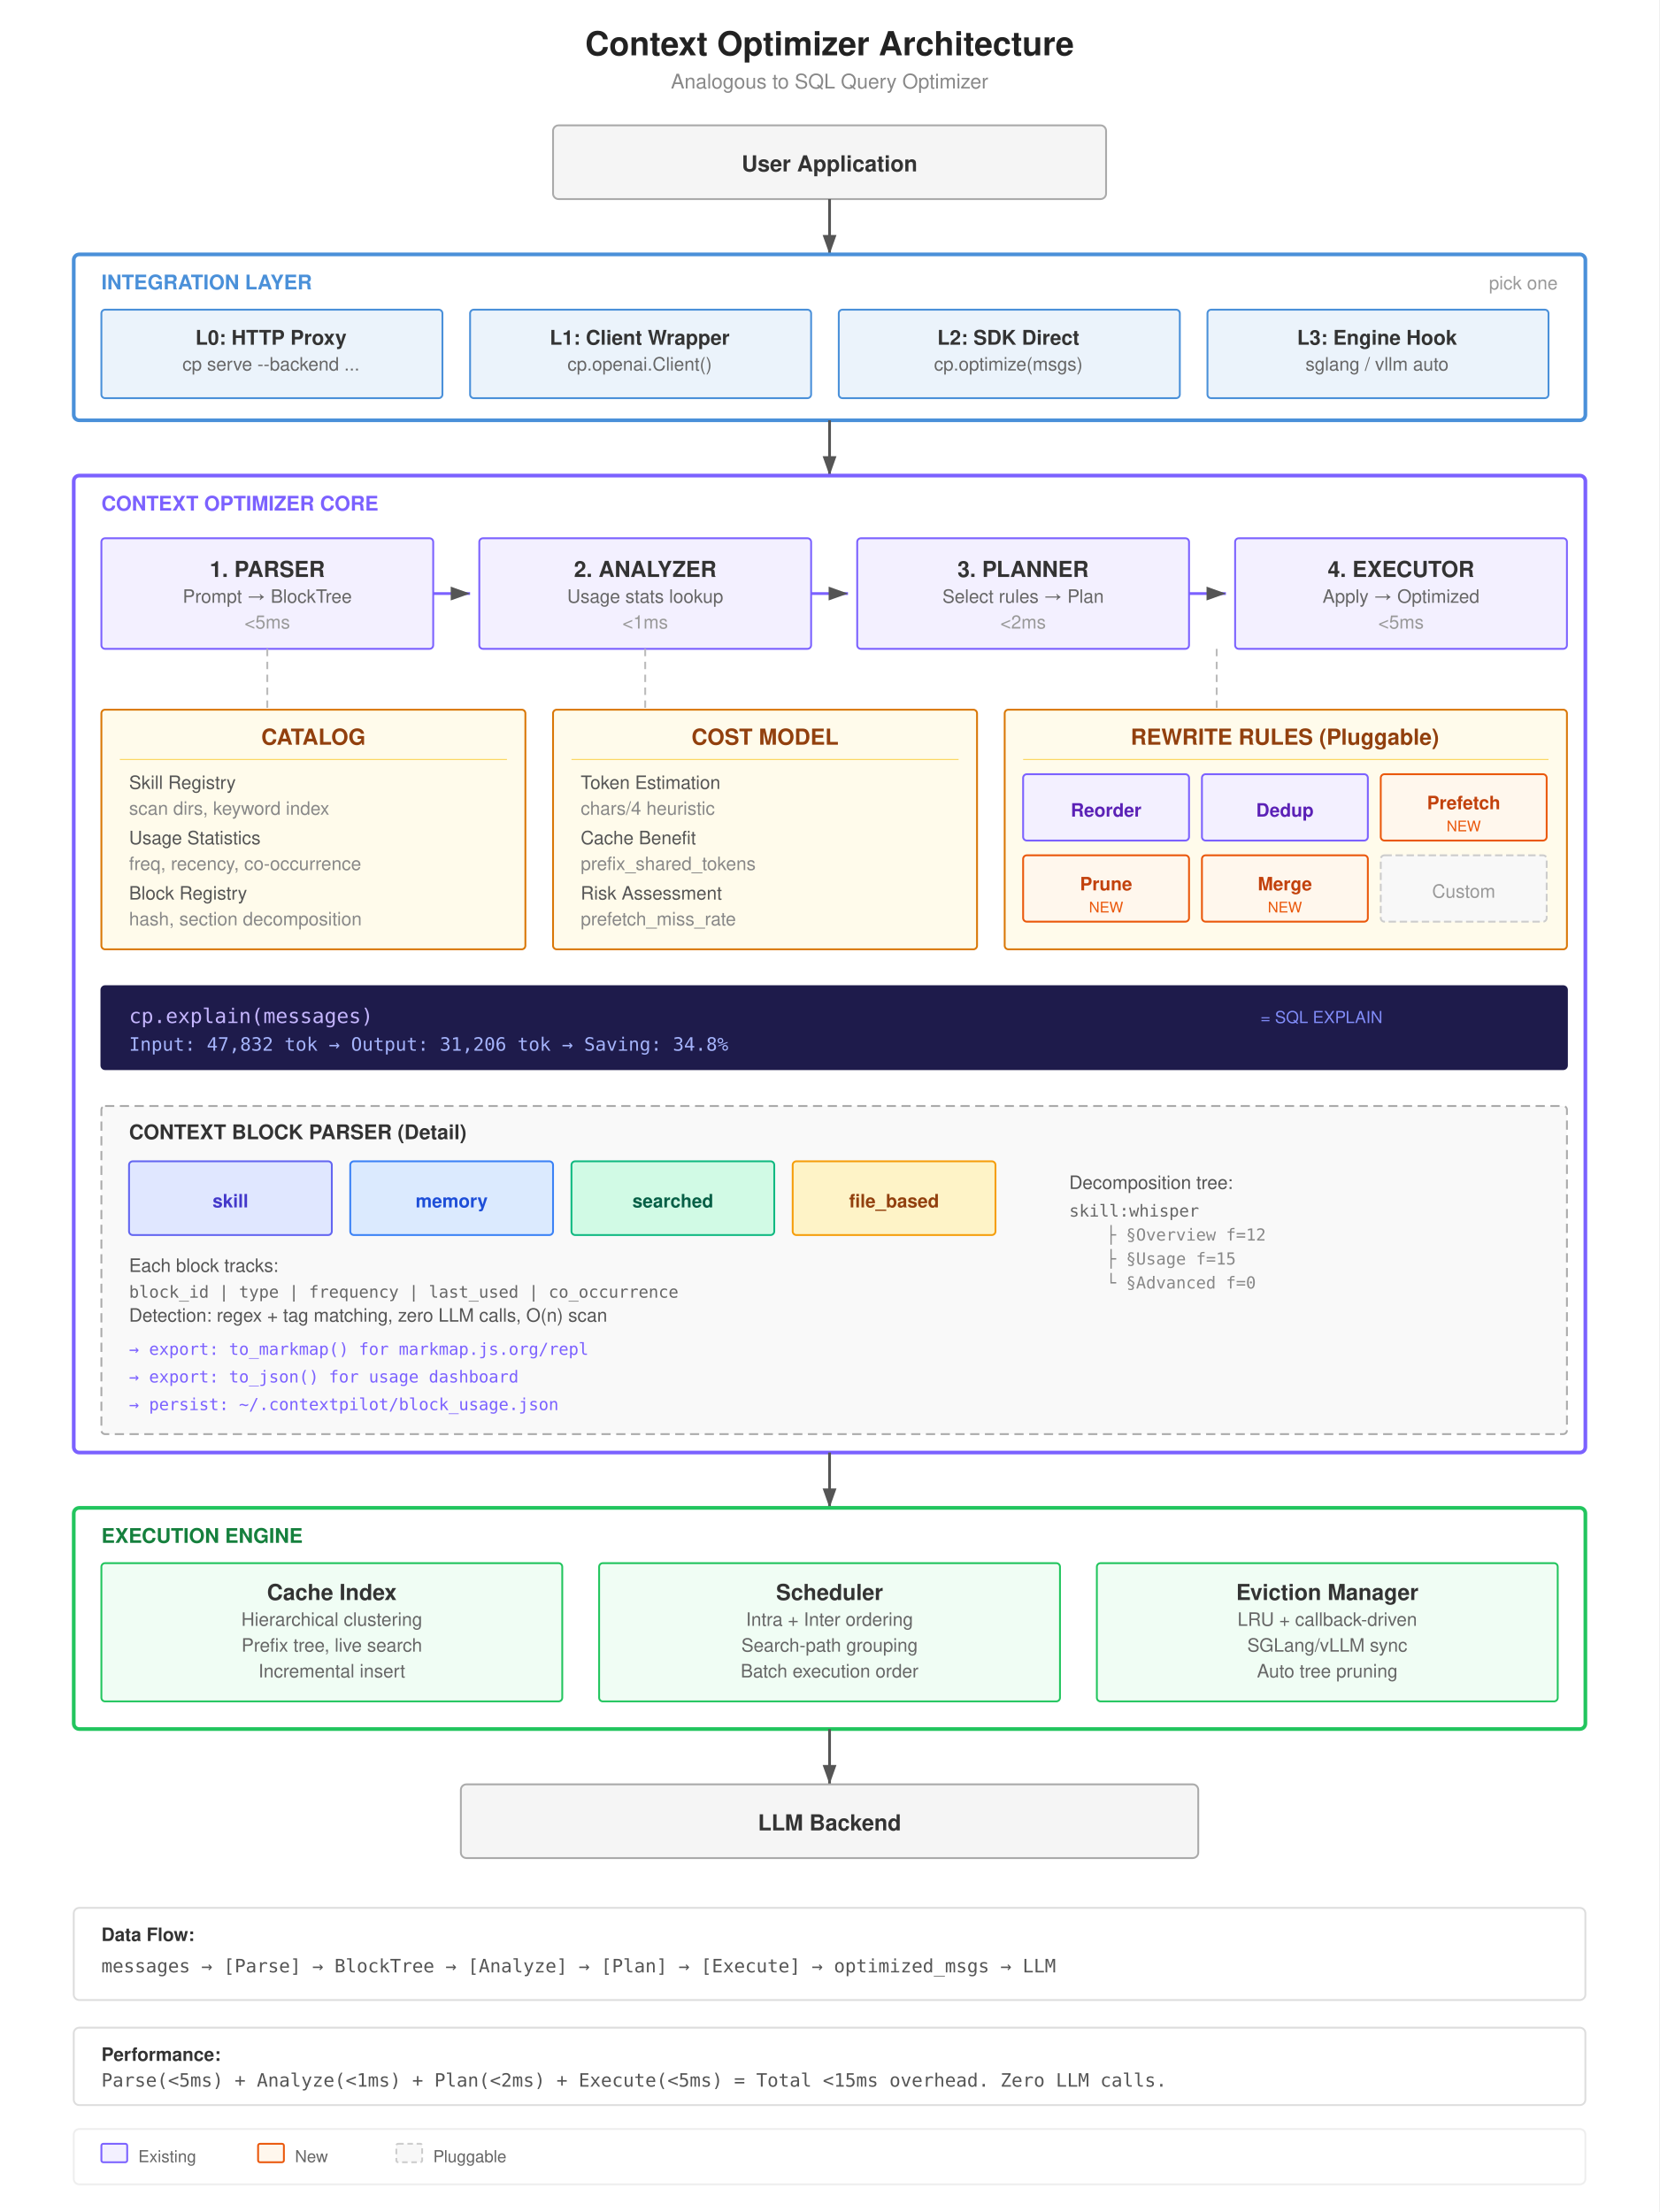
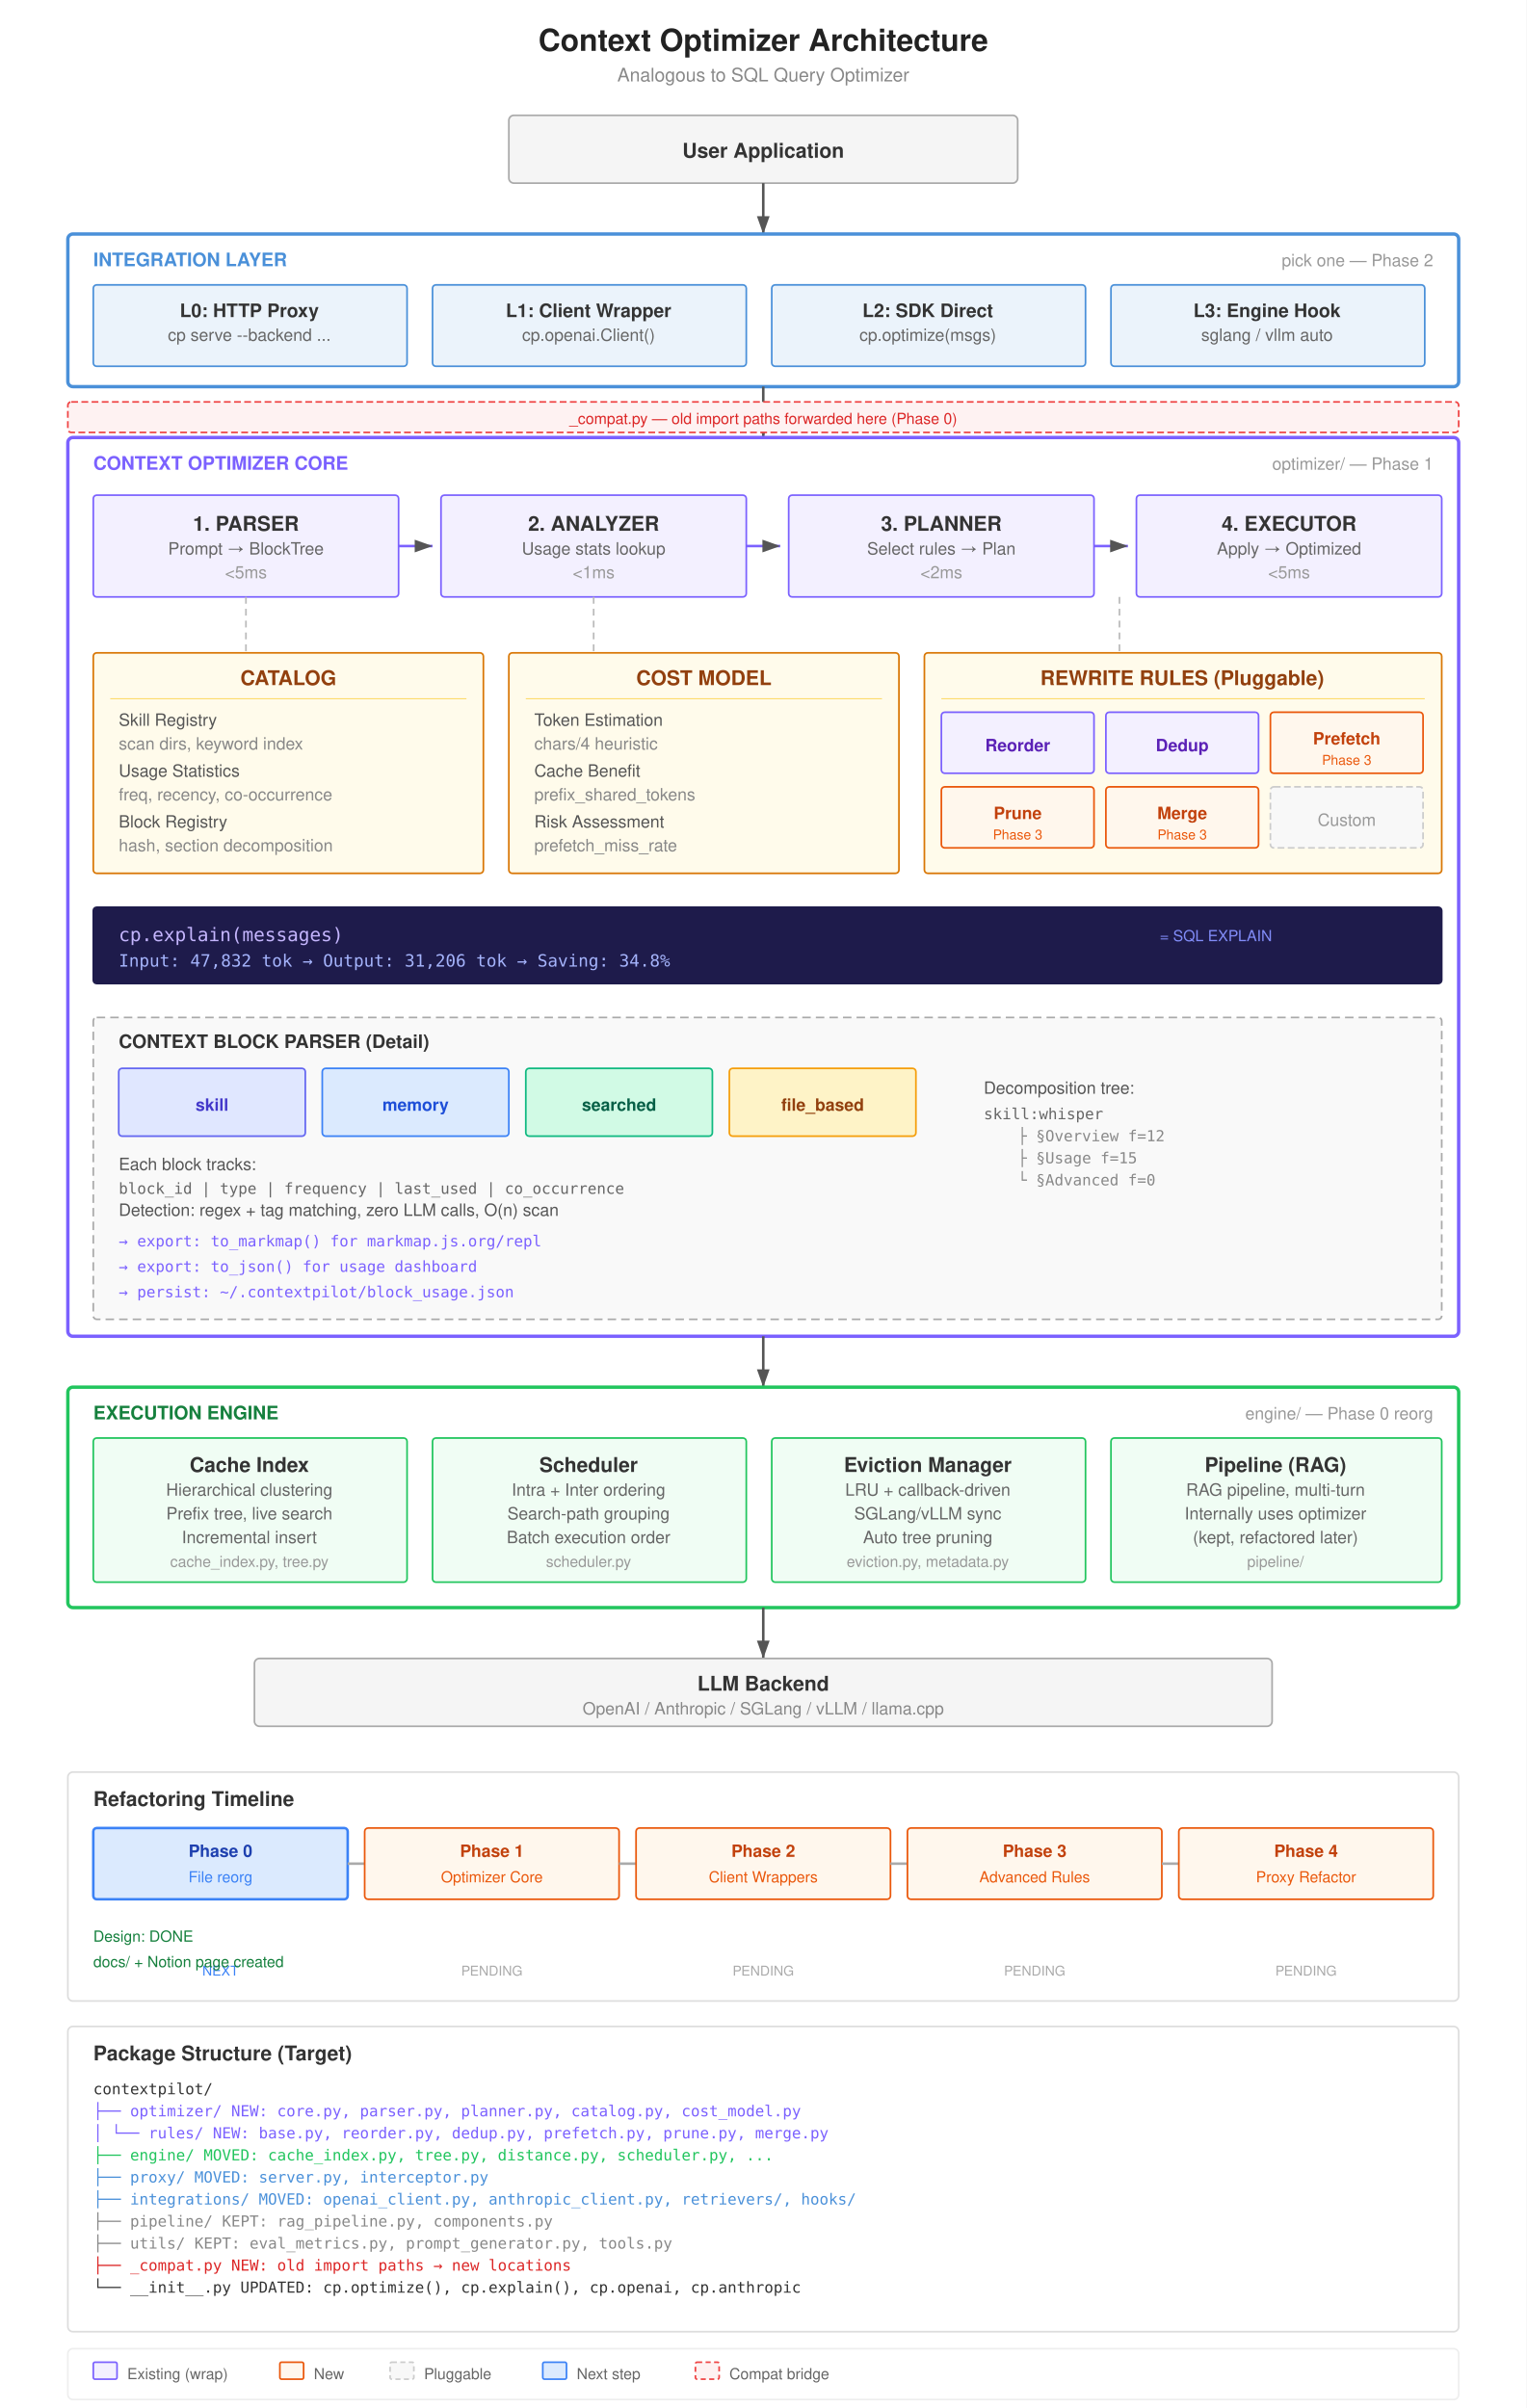
- <svg xmlns="http://www.w3.org/2000/svg" viewBox="0 0 900 1200" font-family="Helvetica, Arial, sans-serif" font-size="12">
+ <svg xmlns="http://www.w3.org/2000/svg" viewBox="0 0 900 1420" font-family="Helvetica, Arial, sans-serif" font-size="12">
  <defs>
    <marker id="a" markerWidth="7" markerHeight="5" refX="7" refY="2.5" orient="auto">
      <polygon points="0 0,7 2.5,0 5" fill="#555" />
    </marker>
  </defs>
-   <rect width="900" height="1200" fill="#fff" />
+   <rect width="900" height="1420" fill="#fff" />
  <text x="450" y="30" text-anchor="middle" font-size="18" font-weight="bold" fill="#222">Context Optimizer Architecture</text>
  <text x="450" y="48" text-anchor="middle" font-size="11" fill="#888">Analogous to SQL Query Optimizer</text>
  <rect x="300" y="68" width="300" height="40" rx="3" fill="#f5f5f5" stroke="#aaa" />
  <text x="450" y="93" text-anchor="middle" font-weight="bold" fill="#333">User Application</text>
  <line x1="450" y1="108" x2="450" y2="138" stroke="#555" stroke-width="1.5" marker-end="url(#a)" />
  <rect x="40" y="138" width="820" height="90" rx="3" fill="none" stroke="#4A90D9" stroke-width="2" />
  <text x="55" y="157" font-weight="bold" fill="#4A90D9" font-size="11">INTEGRATION LAYER</text>
-   <text x="845" y="157" text-anchor="end" fill="#999" font-size="10">pick one</text>
+   <text x="845" y="157" text-anchor="end" fill="#999" font-size="10">pick one — Phase 2</text>
  <rect x="55" y="168" width="185" height="48" rx="2" fill="#EBF3FB" stroke="#4A90D9" />
  <text x="147" y="187" text-anchor="middle" font-weight="bold" font-size="11" fill="#333">L0: HTTP Proxy</text>
  <text x="147" y="201" text-anchor="middle" font-size="10" fill="#666">cp serve --backend ...</text>
  <rect x="255" y="168" width="185" height="48" rx="2" fill="#EBF3FB" stroke="#4A90D9" />
  <text x="347" y="187" text-anchor="middle" font-weight="bold" font-size="11" fill="#333">L1: Client Wrapper</text>
  <text x="347" y="201" text-anchor="middle" font-size="10" fill="#666">cp.openai.Client()</text>
  <rect x="455" y="168" width="185" height="48" rx="2" fill="#EBF3FB" stroke="#4A90D9" />
  <text x="547" y="187" text-anchor="middle" font-weight="bold" font-size="11" fill="#333">L2: SDK Direct</text>
  <text x="547" y="201" text-anchor="middle" font-size="10" fill="#666">cp.optimize(msgs)</text>
  <rect x="655" y="168" width="185" height="48" rx="2" fill="#EBF3FB" stroke="#4A90D9" />
  <text x="747" y="187" text-anchor="middle" font-weight="bold" font-size="11" fill="#333">L3: Engine Hook</text>
  <text x="747" y="201" text-anchor="middle" font-size="10" fill="#666">sglang / vllm auto</text>
  <line x1="450" y1="228" x2="450" y2="258" stroke="#555" stroke-width="1.5" marker-end="url(#a)" />
+   <rect x="40" y="237" width="820" height="18" rx="2" fill="#FEF2F2" stroke="#EF4444" stroke-dasharray="4 2" />
+   <text x="450" y="250" text-anchor="middle" font-size="9" fill="#DC2626">_compat.py — old import paths forwarded here (Phase 0)</text>
  <rect x="40" y="258" width="820" height="530" rx="3" fill="none" stroke="#7B61FF" stroke-width="2" />
  <text x="55" y="277" font-weight="bold" fill="#7B61FF" font-size="11">CONTEXT OPTIMIZER CORE</text>
+   <text x="845" y="277" text-anchor="end" fill="#999" font-size="10">optimizer/ — Phase 1</text>
  <rect x="55" y="292" width="180" height="60" rx="2" fill="#F3F0FF" stroke="#7B61FF" />
  <text x="145" y="313" text-anchor="middle" font-weight="bold" fill="#333">1. PARSER</text>
  <text x="145" y="327" text-anchor="middle" font-size="10" fill="#666">Prompt → BlockTree</text>
  <text x="145" y="341" text-anchor="middle" font-size="10" fill="#999">&lt;5ms</text>
  <line x1="235" y1="322" x2="255" y2="322" stroke="#7B61FF" stroke-width="1.5" marker-end="url(#a)" />
  <rect x="260" y="292" width="180" height="60" rx="2" fill="#F3F0FF" stroke="#7B61FF" />
  <text x="350" y="313" text-anchor="middle" font-weight="bold" fill="#333">2. ANALYZER</text>
  <text x="350" y="327" text-anchor="middle" font-size="10" fill="#666">Usage stats lookup</text>
  <text x="350" y="341" text-anchor="middle" font-size="10" fill="#999">&lt;1ms</text>
  <line x1="440" y1="322" x2="460" y2="322" stroke="#7B61FF" stroke-width="1.5" marker-end="url(#a)" />
  <rect x="465" y="292" width="180" height="60" rx="2" fill="#F3F0FF" stroke="#7B61FF" />
  <text x="555" y="313" text-anchor="middle" font-weight="bold" fill="#333">3. PLANNER</text>
  <text x="555" y="327" text-anchor="middle" font-size="10" fill="#666">Select rules → Plan</text>
  <text x="555" y="341" text-anchor="middle" font-size="10" fill="#999">&lt;2ms</text>
  <line x1="645" y1="322" x2="665" y2="322" stroke="#7B61FF" stroke-width="1.5" marker-end="url(#a)" />
  <rect x="670" y="292" width="180" height="60" rx="2" fill="#F3F0FF" stroke="#7B61FF" />
  <text x="760" y="313" text-anchor="middle" font-weight="bold" fill="#333">4. EXECUTOR</text>
  <text x="760" y="327" text-anchor="middle" font-size="10" fill="#666">Apply → Optimized</text>
  <text x="760" y="341" text-anchor="middle" font-size="10" fill="#999">&lt;5ms</text>
  <line x1="145" y1="352" x2="145" y2="385" stroke="#bbb" stroke-width="1" stroke-dasharray="4 3" />
  <line x1="350" y1="352" x2="350" y2="385" stroke="#bbb" stroke-width="1" stroke-dasharray="4 3" />
  <line x1="660" y1="352" x2="660" y2="385" stroke="#bbb" stroke-width="1" stroke-dasharray="4 3" />
  <rect x="55" y="385" width="230" height="130" rx="2" fill="#FFFBEB" stroke="#D97706" />
  <text x="170" y="404" text-anchor="middle" font-weight="bold" fill="#92400E">CATALOG</text>
  <line x1="65" y1="412" x2="275" y2="412" stroke="#FCD34D" stroke-width="0.5" />
  <text x="70" y="428" font-size="10" fill="#555">Skill Registry</text>
  <text x="70" y="442" font-size="10" fill="#888">  scan dirs, keyword index</text>
  <text x="70" y="458" font-size="10" fill="#555">Usage Statistics</text>
  <text x="70" y="472" font-size="10" fill="#888">  freq, recency, co-occurrence</text>
  <text x="70" y="488" font-size="10" fill="#555">Block Registry</text>
  <text x="70" y="502" font-size="10" fill="#888">  hash, section decomposition</text>
  <rect x="300" y="385" width="230" height="130" rx="2" fill="#FFFBEB" stroke="#D97706" />
  <text x="415" y="404" text-anchor="middle" font-weight="bold" fill="#92400E">COST MODEL</text>
  <line x1="310" y1="412" x2="520" y2="412" stroke="#FCD34D" stroke-width="0.5" />
  <text x="315" y="428" font-size="10" fill="#555">Token Estimation</text>
  <text x="315" y="442" font-size="10" fill="#888">  chars/4 heuristic</text>
  <text x="315" y="458" font-size="10" fill="#555">Cache Benefit</text>
  <text x="315" y="472" font-size="10" fill="#888">  prefix_shared_tokens</text>
  <text x="315" y="488" font-size="10" fill="#555">Risk Assessment</text>
  <text x="315" y="502" font-size="10" fill="#888">  prefetch_miss_rate</text>
  <rect x="545" y="385" width="305" height="130" rx="2" fill="#FFFBEB" stroke="#D97706" />
  <text x="697" y="404" text-anchor="middle" font-weight="bold" fill="#92400E">REWRITE RULES (Pluggable)</text>
  <line x1="555" y1="412" x2="840" y2="412" stroke="#FCD34D" stroke-width="0.5" />
  <rect x="555" y="420" width="90" height="36" rx="2" fill="#F3F0FF" stroke="#7B61FF" />
  <text x="600" y="443" text-anchor="middle" font-size="10" font-weight="bold" fill="#5B21B6">Reorder</text>
  <rect x="652" y="420" width="90" height="36" rx="2" fill="#F3F0FF" stroke="#7B61FF" />
  <text x="697" y="443" text-anchor="middle" font-size="10" font-weight="bold" fill="#5B21B6">Dedup</text>
  <rect x="749" y="420" width="90" height="36" rx="2" fill="#FFF7ED" stroke="#EA580C" />
  <text x="794" y="439" text-anchor="middle" font-size="10" font-weight="bold" fill="#C2410C">Prefetch</text>
-   <text x="794" y="451" text-anchor="middle" font-size="8" fill="#EA580C">NEW</text>
+   <text x="794" y="451" text-anchor="middle" font-size="8" fill="#EA580C">Phase 3</text>
  <rect x="555" y="464" width="90" height="36" rx="2" fill="#FFF7ED" stroke="#EA580C" />
  <text x="600" y="483" text-anchor="middle" font-size="10" font-weight="bold" fill="#C2410C">Prune</text>
-   <text x="600" y="495" text-anchor="middle" font-size="8" fill="#EA580C">NEW</text>
+   <text x="600" y="495" text-anchor="middle" font-size="8" fill="#EA580C">Phase 3</text>
  <rect x="652" y="464" width="90" height="36" rx="2" fill="#FFF7ED" stroke="#EA580C" />
  <text x="697" y="483" text-anchor="middle" font-size="10" font-weight="bold" fill="#C2410C">Merge</text>
-   <text x="697" y="495" text-anchor="middle" font-size="8" fill="#EA580C">NEW</text>
+   <text x="697" y="495" text-anchor="middle" font-size="8" fill="#EA580C">Phase 3</text>
  <rect x="749" y="464" width="90" height="36" rx="2" fill="#f8f8f8" stroke="#ccc" stroke-dasharray="4 2" />
  <text x="794" y="487" text-anchor="middle" font-size="10" fill="#999">Custom</text>
  <rect x="55" y="535" width="795" height="45" rx="2" fill="#1E1B4B" stroke="#1E1B4B" />
  <text x="70" y="555" font-family="monospace" font-size="11" fill="#C4B5FD">cp.explain(messages)</text>
  <text x="70" y="570" font-family="monospace" font-size="10" fill="#A5B4FC">Input: 47,832 tok → Output: 31,206 tok → Saving: 34.8%</text>
  <text x="750" y="555" font-size="9" fill="#818CF8" text-anchor="end">= SQL EXPLAIN</text>
  <rect x="55" y="600" width="795" height="178" rx="2" fill="#f9f9f9" stroke="#aaa" stroke-dasharray="5 3" />
  <text x="70" y="618" font-weight="bold" fill="#333" font-size="11">CONTEXT BLOCK PARSER (Detail)</text>
  <rect x="70" y="630" width="110" height="40" rx="2" fill="#E0E7FF" stroke="#6366F1" />
  <text x="125" y="655" text-anchor="middle" font-size="10" font-weight="bold" fill="#4338CA">skill</text>
  <rect x="190" y="630" width="110" height="40" rx="2" fill="#DBEAFE" stroke="#3B82F6" />
  <text x="245" y="655" text-anchor="middle" font-size="10" font-weight="bold" fill="#1D4ED8">memory</text>
  <rect x="310" y="630" width="110" height="40" rx="2" fill="#D1FAE5" stroke="#10B981" />
  <text x="365" y="655" text-anchor="middle" font-size="10" font-weight="bold" fill="#065F46">searched</text>
  <rect x="430" y="630" width="110" height="40" rx="2" fill="#FEF3C7" stroke="#F59E0B" />
  <text x="485" y="655" text-anchor="middle" font-size="10" font-weight="bold" fill="#92400E">file_based</text>
  <text x="580" y="645" font-size="10" fill="#555">Decomposition tree:</text>
  <text x="580" y="660" font-family="monospace" font-size="9" fill="#666">skill:whisper</text>
  <text x="600" y="673" font-family="monospace" font-size="9" fill="#888">├ §Overview  f=12</text>
  <text x="600" y="686" font-family="monospace" font-size="9" fill="#888">├ §Usage     f=15</text>
  <text x="600" y="699" font-family="monospace" font-size="9" fill="#888">└ §Advanced  f=0</text>
  <text x="70" y="690" font-size="10" fill="#555">Each block tracks:</text>
  <text x="70" y="704" font-family="monospace" font-size="9" fill="#666">block_id | type | frequency | last_used | co_occurrence</text>
  <text x="70" y="717" font-size="10" fill="#555">Detection: regex + tag matching, zero LLM calls, O(n) scan</text>
  <text x="70" y="735" font-family="monospace" font-size="9" fill="#7B61FF">→ export: to_markmap() for markmap.js.org/repl</text>
  <text x="70" y="750" font-family="monospace" font-size="9" fill="#7B61FF">→ export: to_json() for usage dashboard</text>
  <text x="70" y="765" font-family="monospace" font-size="9" fill="#7B61FF">→ persist: ~/.contextpilot/block_usage.json</text>
  <line x1="450" y1="788" x2="450" y2="818" stroke="#555" stroke-width="1.5" marker-end="url(#a)" />
-   <rect x="40" y="818" width="820" height="120" rx="3" fill="none" stroke="#22C55E" stroke-width="2" />
+   <rect x="40" y="818" width="820" height="130" rx="3" fill="none" stroke="#22C55E" stroke-width="2" />
  <text x="55" y="837" font-weight="bold" fill="#15803D" font-size="11">EXECUTION ENGINE</text>
-   <rect x="55" y="848" width="250" height="75" rx="2" fill="#F0FDF4" stroke="#22C55E" />
-   <text x="180" y="868" text-anchor="middle" font-weight="bold" fill="#333">Cache Index</text>
-   <text x="180" y="882" text-anchor="middle" font-size="10" fill="#666">Hierarchical clustering</text>
-   <text x="180" y="896" text-anchor="middle" font-size="10" fill="#666">Prefix tree, live search</text>
-   <text x="180" y="910" text-anchor="middle" font-size="10" fill="#666">Incremental insert</text>
-   <rect x="325" y="848" width="250" height="75" rx="2" fill="#F0FDF4" stroke="#22C55E" />
-   <text x="450" y="868" text-anchor="middle" font-weight="bold" fill="#333">Scheduler</text>
-   <text x="450" y="882" text-anchor="middle" font-size="10" fill="#666">Intra + Inter ordering</text>
-   <text x="450" y="896" text-anchor="middle" font-size="10" fill="#666">Search-path grouping</text>
-   <text x="450" y="910" text-anchor="middle" font-size="10" fill="#666">Batch execution order</text>
-   <rect x="595" y="848" width="250" height="75" rx="2" fill="#F0FDF4" stroke="#22C55E" />
-   <text x="720" y="868" text-anchor="middle" font-weight="bold" fill="#333">Eviction Manager</text>
-   <text x="720" y="882" text-anchor="middle" font-size="10" fill="#666">LRU + callback-driven</text>
-   <text x="720" y="896" text-anchor="middle" font-size="10" fill="#666">SGLang/vLLM sync</text>
-   <text x="720" y="910" text-anchor="middle" font-size="10" fill="#666">Auto tree pruning</text>
-   <line x1="450" y1="938" x2="450" y2="968" stroke="#555" stroke-width="1.5" marker-end="url(#a)" />
-   <rect x="250" y="968" width="400" height="40" rx="3" fill="#f5f5f5" stroke="#aaa" />
-   <text x="450" y="993" text-anchor="middle" font-weight="bold" fill="#333">LLM Backend</text>
-   <rect x="40" y="1035" width="820" height="50" rx="3" fill="none" stroke="#ddd" />
-   <text x="55" y="1053" font-size="10" font-weight="bold" fill="#333">Data Flow:</text>
-   <text x="55" y="1070" font-family="monospace" font-size="10" fill="#555">messages → [Parse] → BlockTree → [Analyze] → [Plan] → [Execute] → optimized_msgs → LLM</text>
-   <rect x="40" y="1100" width="820" height="42" rx="3" fill="none" stroke="#ddd" />
-   <text x="55" y="1118" font-size="10" font-weight="bold" fill="#333">Performance:</text>
-   <text x="55" y="1132" font-family="monospace" font-size="10" fill="#555">Parse(&lt;5ms) + Analyze(&lt;1ms) + Plan(&lt;2ms) + Execute(&lt;5ms) = Total &lt;15ms overhead. Zero LLM calls.</text>
-   <rect x="40" y="1155" width="820" height="30" rx="3" fill="none" stroke="#eee" />
-   <rect x="55" y="1163" width="14" height="10" rx="1" fill="#F3F0FF" stroke="#7B61FF" />
-   <text x="75" y="1173" font-size="9" fill="#666">Existing</text>
-   <rect x="140" y="1163" width="14" height="10" rx="1" fill="#FFF7ED" stroke="#EA580C" />
-   <text x="160" y="1173" font-size="9" fill="#666">New</text>
-   <rect x="215" y="1163" width="14" height="10" rx="1" fill="#f8f8f8" stroke="#ccc" stroke-dasharray="3 2" />
-   <text x="235" y="1173" font-size="9" fill="#666">Pluggable</text>
+   <text x="845" y="837" text-anchor="end" fill="#999" font-size="10">engine/ — Phase 0 reorg</text>
+   <rect x="55" y="848" width="185" height="85" rx="2" fill="#F0FDF4" stroke="#22C55E" />
+   <text x="147" y="868" text-anchor="middle" font-weight="bold" fill="#333">Cache Index</text>
+   <text x="147" y="882" text-anchor="middle" font-size="10" fill="#666">Hierarchical clustering</text>
+   <text x="147" y="896" text-anchor="middle" font-size="10" fill="#666">Prefix tree, live search</text>
+   <text x="147" y="910" text-anchor="middle" font-size="10" fill="#666">Incremental insert</text>
+   <text x="147" y="924" text-anchor="middle" font-size="9" fill="#999">cache_index.py, tree.py</text>
+   <rect x="255" y="848" width="185" height="85" rx="2" fill="#F0FDF4" stroke="#22C55E" />
+   <text x="347" y="868" text-anchor="middle" font-weight="bold" fill="#333">Scheduler</text>
+   <text x="347" y="882" text-anchor="middle" font-size="10" fill="#666">Intra + Inter ordering</text>
+   <text x="347" y="896" text-anchor="middle" font-size="10" fill="#666">Search-path grouping</text>
+   <text x="347" y="910" text-anchor="middle" font-size="10" fill="#666">Batch execution order</text>
+   <text x="347" y="924" text-anchor="middle" font-size="9" fill="#999">scheduler.py</text>
+   <rect x="455" y="848" width="185" height="85" rx="2" fill="#F0FDF4" stroke="#22C55E" />
+   <text x="547" y="868" text-anchor="middle" font-weight="bold" fill="#333">Eviction Manager</text>
+   <text x="547" y="882" text-anchor="middle" font-size="10" fill="#666">LRU + callback-driven</text>
+   <text x="547" y="896" text-anchor="middle" font-size="10" fill="#666">SGLang/vLLM sync</text>
+   <text x="547" y="910" text-anchor="middle" font-size="10" fill="#666">Auto tree pruning</text>
+   <text x="547" y="924" text-anchor="middle" font-size="9" fill="#999">eviction.py, metadata.py</text>
+   <rect x="655" y="848" width="195" height="85" rx="2" fill="#F0FDF4" stroke="#22C55E" />
+   <text x="752" y="868" text-anchor="middle" font-weight="bold" fill="#333">Pipeline (RAG)</text>
+   <text x="752" y="882" text-anchor="middle" font-size="10" fill="#666">RAG pipeline, multi-turn</text>
+   <text x="752" y="896" text-anchor="middle" font-size="10" fill="#666">Internally uses optimizer</text>
+   <text x="752" y="910" text-anchor="middle" font-size="10" fill="#666">(kept, refactored later)</text>
+   <text x="752" y="924" text-anchor="middle" font-size="9" fill="#999">pipeline/</text>
+   <line x1="450" y1="948" x2="450" y2="978" stroke="#555" stroke-width="1.5" marker-end="url(#a)" />
+   <rect x="150" y="978" width="600" height="40" rx="3" fill="#f5f5f5" stroke="#aaa" />
+   <text x="450" y="997" text-anchor="middle" font-weight="bold" fill="#333">LLM Backend</text>
+   <text x="450" y="1011" text-anchor="middle" font-size="10" fill="#888">OpenAI / Anthropic / SGLang / vLLM / llama.cpp</text>
+   <rect x="40" y="1045" width="820" height="135" rx="3" fill="none" stroke="#ddd" />
+   <text x="55" y="1065" font-size="12" font-weight="bold" fill="#333">Refactoring Timeline</text>
+   <rect x="55" y="1078" width="150" height="42" rx="2" fill="#DBEAFE" stroke="#3B82F6" stroke-width="1.5" />
+   <text x="130" y="1095" text-anchor="middle" font-weight="bold" font-size="10" fill="#1E40AF">Phase 0</text>
+   <text x="130" y="1110" text-anchor="middle" font-size="9" fill="#3B82F6">File reorg</text>
+   <text x="130" y="1165" text-anchor="middle" font-size="8" fill="#3B82F6">NEXT</text>
+   <line x1="205" y1="1099" x2="215" y2="1099" stroke="#aaa" stroke-width="1.5" />
+   <rect x="215" y="1078" width="150" height="42" rx="2" fill="#FFF7ED" stroke="#EA580C" />
+   <text x="290" y="1095" text-anchor="middle" font-weight="bold" font-size="10" fill="#C2410C">Phase 1</text>
+   <text x="290" y="1110" text-anchor="middle" font-size="9" fill="#EA580C">Optimizer Core</text>
+   <text x="290" y="1165" text-anchor="middle" font-size="8" fill="#aaa">PENDING</text>
+   <line x1="365" y1="1099" x2="375" y2="1099" stroke="#aaa" stroke-width="1.5" />
+   <rect x="375" y="1078" width="150" height="42" rx="2" fill="#FFF7ED" stroke="#EA580C" />
+   <text x="450" y="1095" text-anchor="middle" font-weight="bold" font-size="10" fill="#C2410C">Phase 2</text>
+   <text x="450" y="1110" text-anchor="middle" font-size="9" fill="#EA580C">Client Wrappers</text>
+   <text x="450" y="1165" text-anchor="middle" font-size="8" fill="#aaa">PENDING</text>
+   <line x1="525" y1="1099" x2="535" y2="1099" stroke="#aaa" stroke-width="1.5" />
+   <rect x="535" y="1078" width="150" height="42" rx="2" fill="#FFF7ED" stroke="#EA580C" />
+   <text x="610" y="1095" text-anchor="middle" font-weight="bold" font-size="10" fill="#C2410C">Phase 3</text>
+   <text x="610" y="1110" text-anchor="middle" font-size="9" fill="#EA580C">Advanced Rules</text>
+   <text x="610" y="1165" text-anchor="middle" font-size="8" fill="#aaa">PENDING</text>
+   <line x1="685" y1="1099" x2="695" y2="1099" stroke="#aaa" stroke-width="1.5" />
+   <rect x="695" y="1078" width="150" height="42" rx="2" fill="#FFF7ED" stroke="#EA580C" />
+   <text x="770" y="1095" text-anchor="middle" font-weight="bold" font-size="10" fill="#C2410C">Phase 4</text>
+   <text x="770" y="1110" text-anchor="middle" font-size="9" fill="#EA580C">Proxy Refactor</text>
+   <text x="770" y="1165" text-anchor="middle" font-size="8" fill="#aaa">PENDING</text>
+   <text x="55" y="1145" font-size="9" fill="#15803D">Design: DONE</text>
+   <text x="55" y="1160" font-size="9" fill="#15803D">docs/ + Notion page created</text>
+   <rect x="40" y="1195" width="820" height="180" rx="3" fill="none" stroke="#ddd" />
+   <text x="55" y="1215" font-size="12" font-weight="bold" fill="#333">Package Structure (Target)</text>
+   <text x="55" y="1235" font-family="monospace" font-size="9" fill="#333">contextpilot/</text>
+   <text x="55" y="1248" font-family="monospace" font-size="9" fill="#7B61FF">├── optimizer/           NEW: core.py, parser.py, planner.py, catalog.py, cost_model.py</text>
+   <text x="55" y="1261" font-family="monospace" font-size="9" fill="#7B61FF">│   └── rules/           NEW: base.py, reorder.py, dedup.py, prefetch.py, prune.py, merge.py</text>
+   <text x="55" y="1274" font-family="monospace" font-size="9" fill="#22C55E">├── engine/              MOVED: cache_index.py, tree.py, distance.py, scheduler.py, ...</text>
+   <text x="55" y="1287" font-family="monospace" font-size="9" fill="#4A90D9">├── proxy/               MOVED: server.py, interceptor.py</text>
+   <text x="55" y="1300" font-family="monospace" font-size="9" fill="#4A90D9">├── integrations/        MOVED: openai_client.py, anthropic_client.py, retrievers/, hooks/</text>
+   <text x="55" y="1313" font-family="monospace" font-size="9" fill="#888">├── pipeline/            KEPT: rag_pipeline.py, components.py</text>
+   <text x="55" y="1326" font-family="monospace" font-size="9" fill="#888">├── utils/               KEPT: eval_metrics.py, prompt_generator.py, tools.py</text>
+   <text x="55" y="1339" font-family="monospace" font-size="9" fill="#DC2626">├── _compat.py           NEW: old import paths → new locations</text>
+   <text x="55" y="1352" font-family="monospace" font-size="9" fill="#333">└── __init__.py          UPDATED: cp.optimize(), cp.explain(), cp.openai, cp.anthropic</text>
+   <rect x="40" y="1385" width="820" height="30" rx="3" fill="none" stroke="#eee" />
+   <rect x="55" y="1393" width="14" height="10" rx="1" fill="#F3F0FF" stroke="#7B61FF" />
+   <text x="75" y="1403" font-size="9" fill="#666">Existing (wrap)</text>
+   <rect x="165" y="1393" width="14" height="10" rx="1" fill="#FFF7ED" stroke="#EA580C" />
+   <text x="185" y="1403" font-size="9" fill="#666">New</text>
+   <rect x="230" y="1393" width="14" height="10" rx="1" fill="#f8f8f8" stroke="#ccc" stroke-dasharray="3 2" />
+   <text x="250" y="1403" font-size="9" fill="#666">Pluggable</text>
+   <rect x="320" y="1393" width="14" height="10" rx="1" fill="#DBEAFE" stroke="#3B82F6" />
+   <text x="340" y="1403" font-size="9" fill="#666">Next step</text>
+   <rect x="410" y="1393" width="14" height="10" rx="1" fill="#FEF2F2" stroke="#EF4444" stroke-dasharray="3 2" />
+   <text x="430" y="1403" font-size="9" fill="#666">Compat bridge</text>
</svg>
